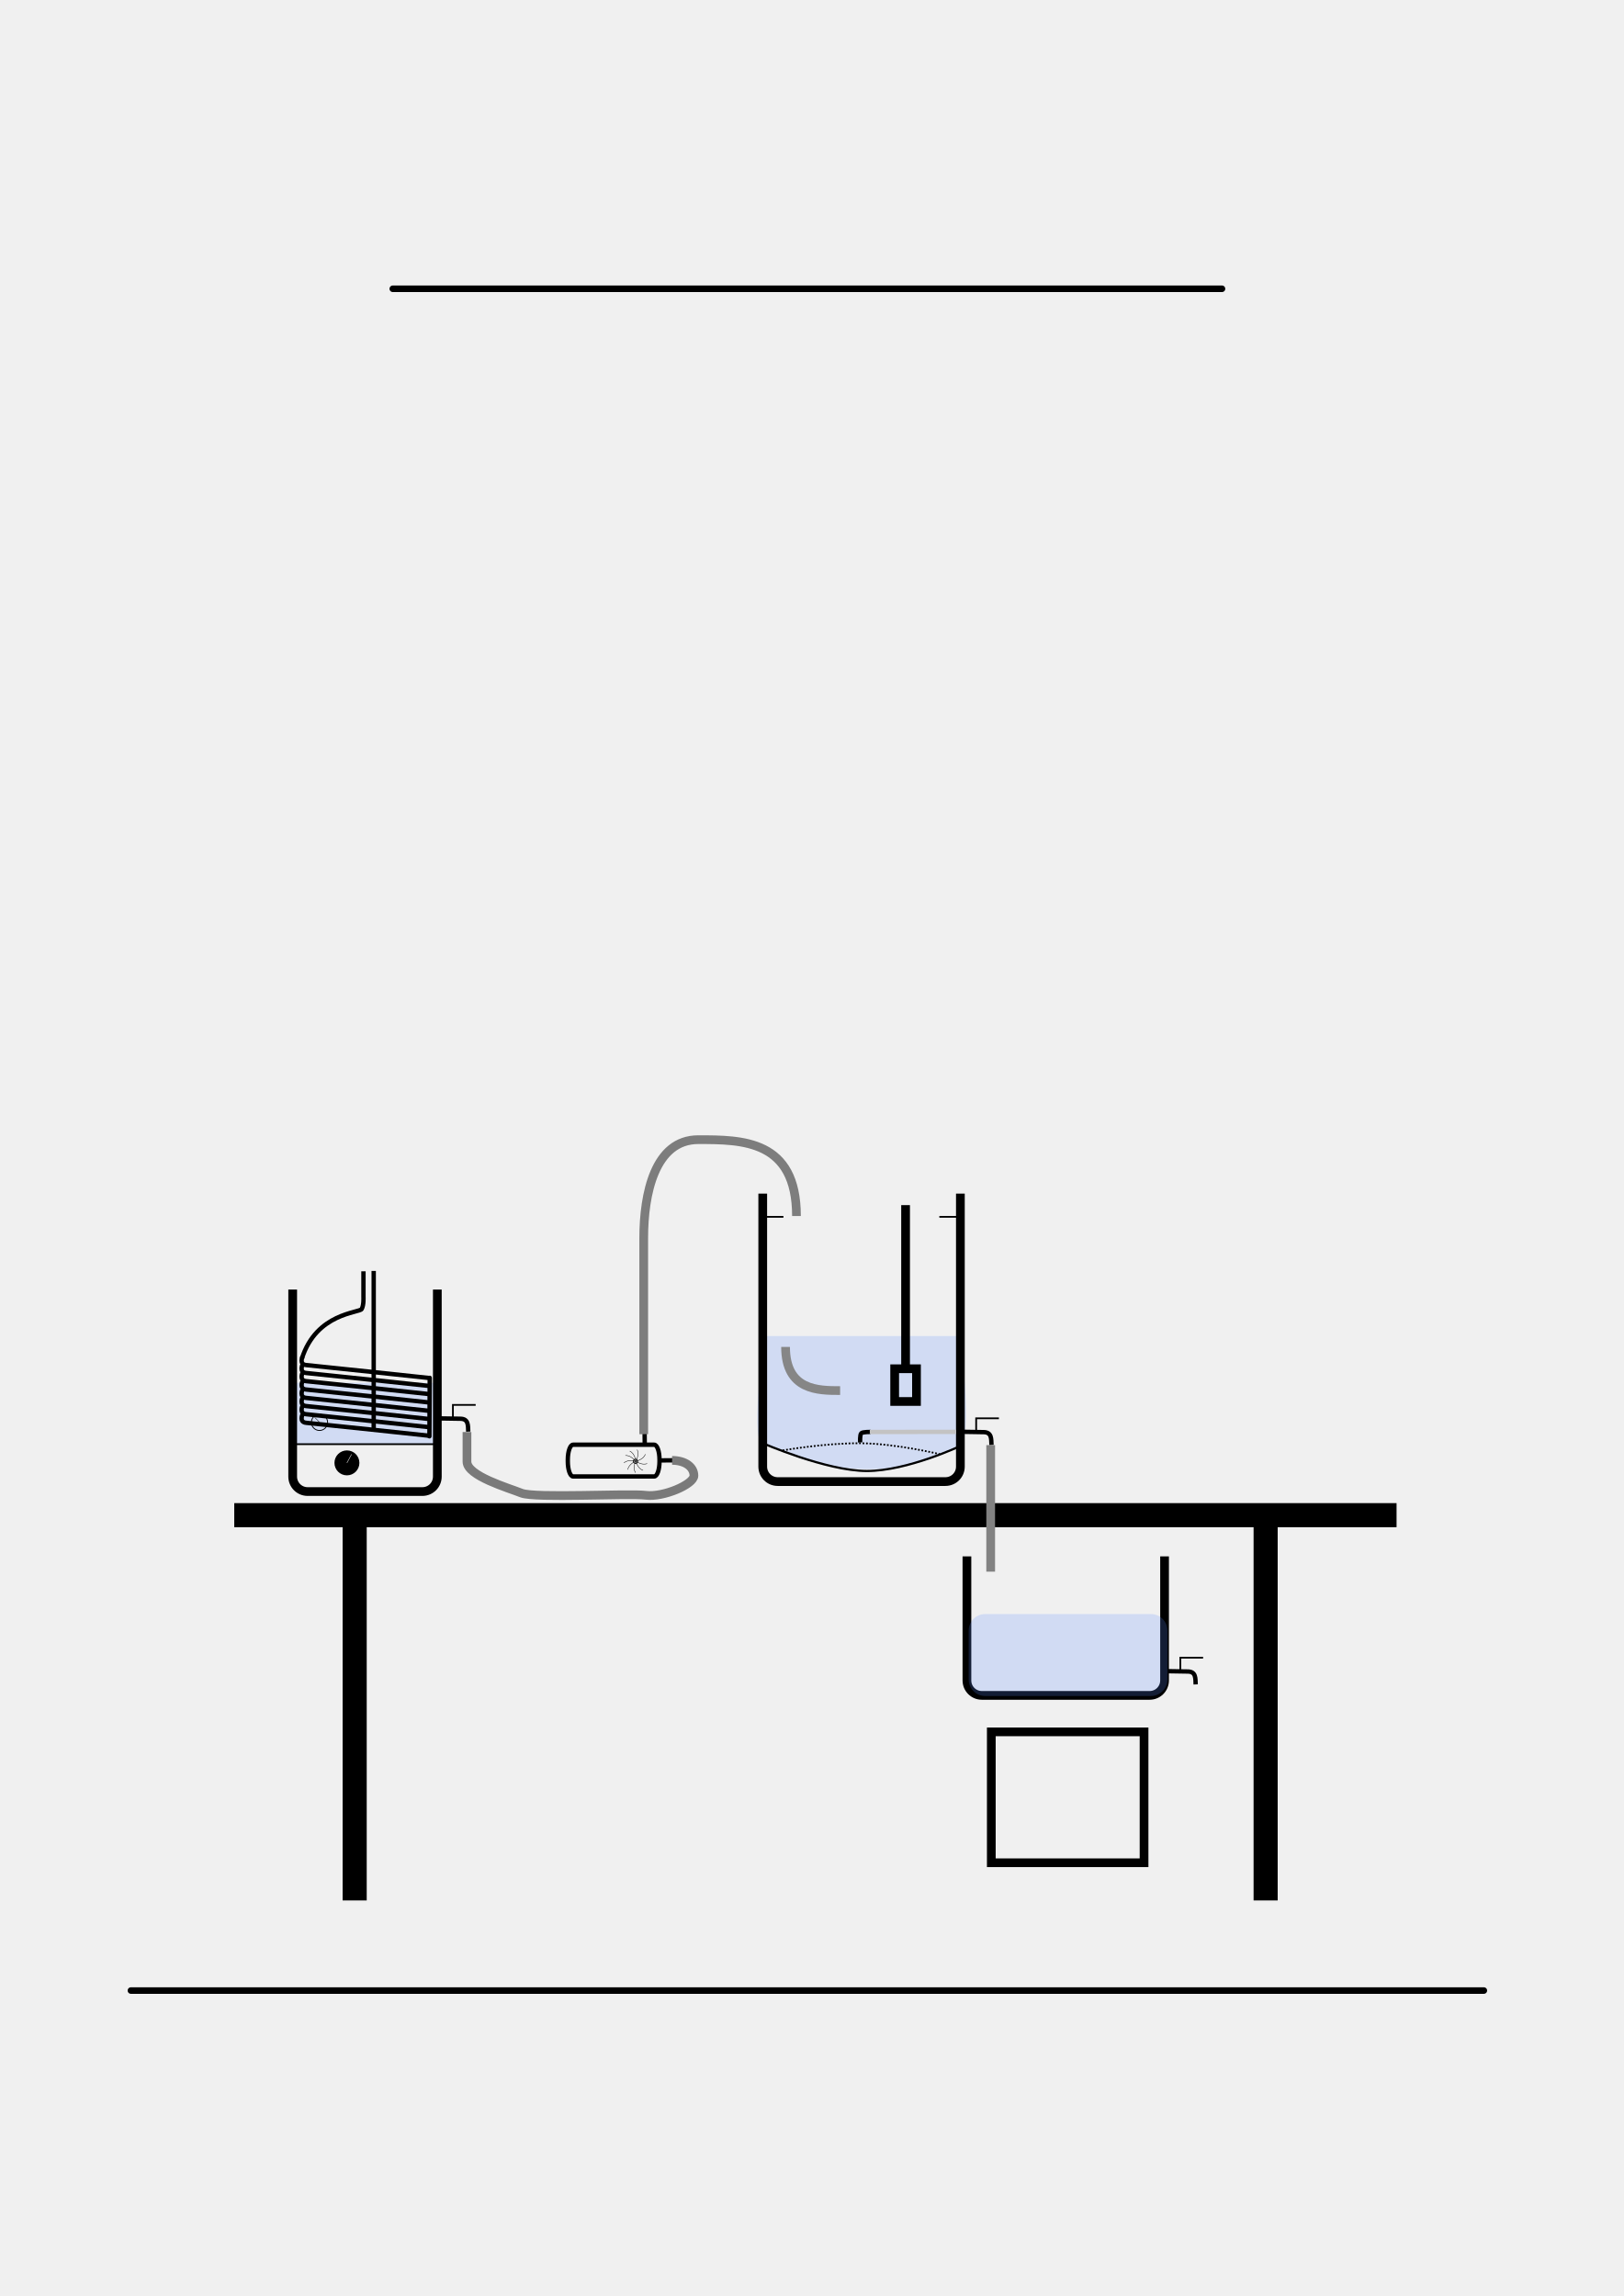
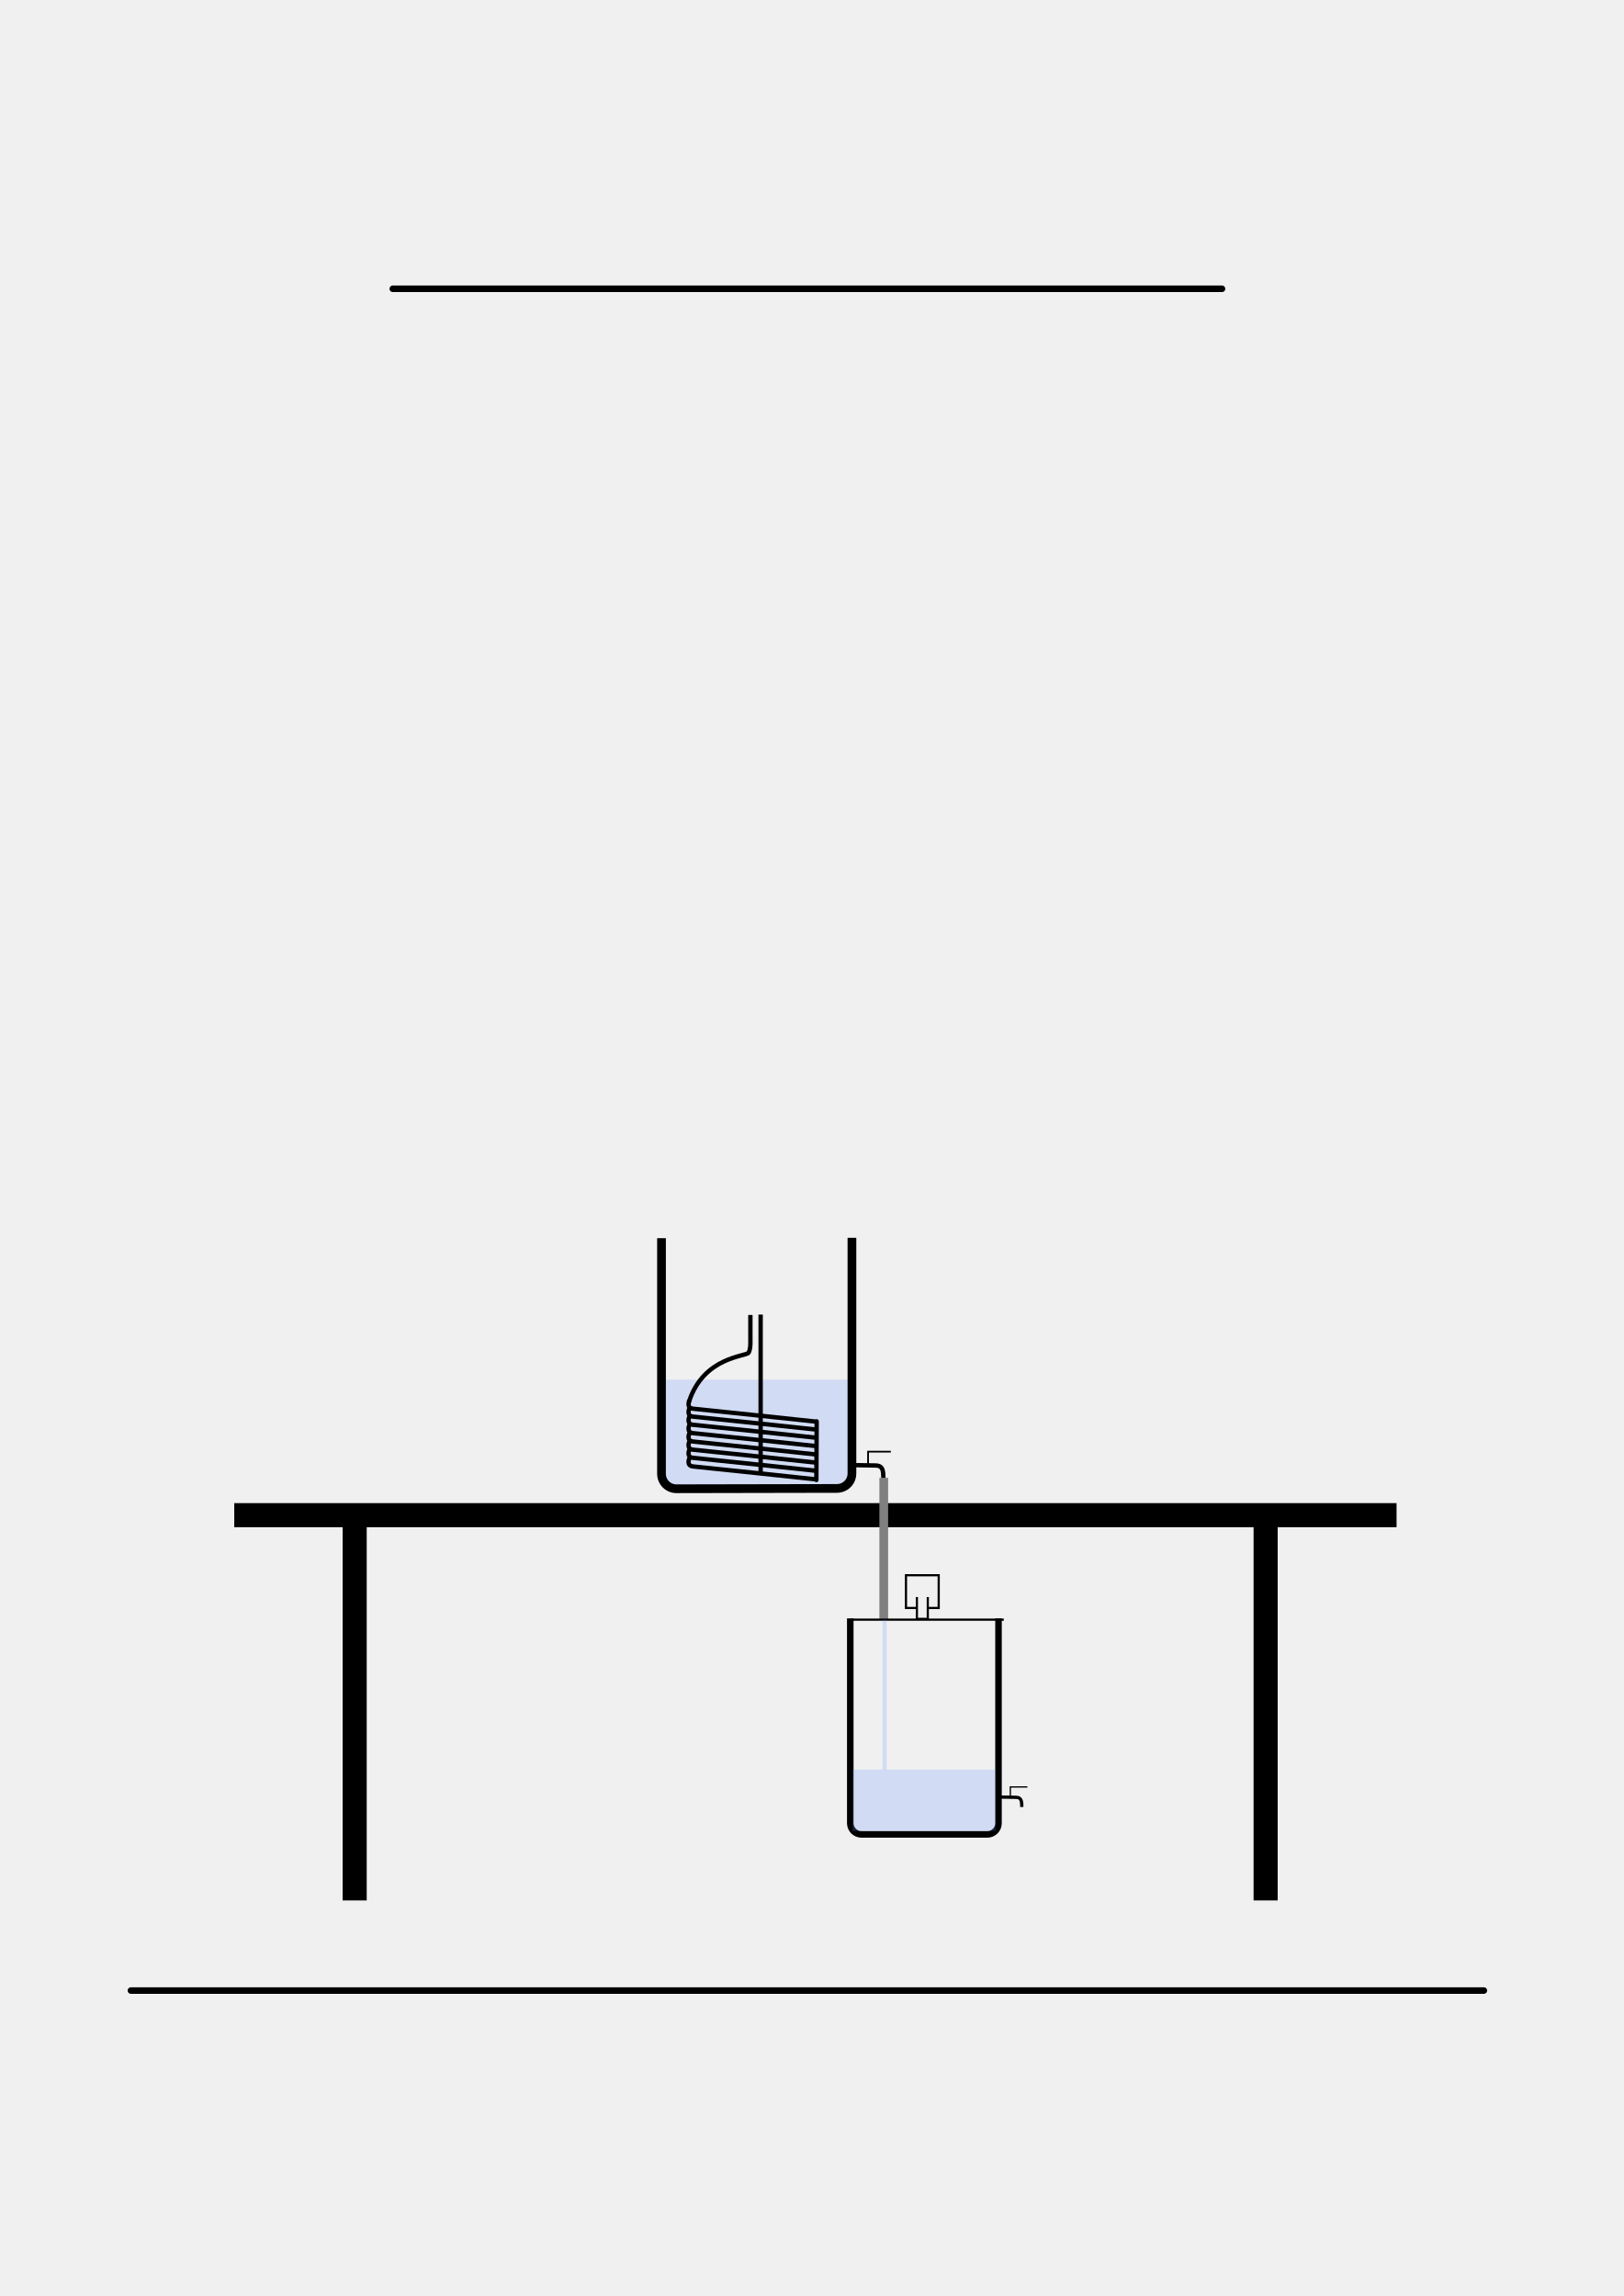
<svg xmlns="http://www.w3.org/2000/svg" width="744.094" height="1052.362" id="svg2" version="1.1">
  <defs id="defs4" />
  <g id="layer1">
    <flowRoot xml:space="preserve" id="flowRoot2987" style="font-size:14px;font-style:normal;font-variant:normal;font-weight:normal;font-stretch:normal;line-height:125%;letter-spacing:0px;word-spacing:0px;fill:#000000;fill-opacity:1;stroke:none;font-family:Andika;-inkscape-font-specification:Andika" transform="translate(121.4062,2.313433)">
      <flowRegion id="flowRegion2989">
        <rect id="rect2991" width="265.165" height="41.669" x="101.015" y="927.356" />
      </flowRegion>
      <flowPara id="flowPara2993" style="font-style:normal;font-variant:normal;font-weight:normal;font-stretch:normal;text-align:center;text-anchor:middle;font-family:EB Garamond;-inkscape-font-specification:EB Garamond">Brewery Instructions</flowPara>
      <flowPara id="flowPara2997" style="font-style:normal;font-variant:normal;font-weight:normal;font-stretch:normal;text-align:center;text-anchor:middle;font-family:EB Garamond;-inkscape-font-specification:EB Garamond">Page 10</flowPara>
      <flowPara id="flowPara2995" style="font-style:normal;font-variant:normal;font-weight:normal;font-stretch:normal;text-align:center;text-anchor:middle;font-family:EB Garamond;-inkscape-font-specification:EB Garamond">Page</flowPara>
    </flowRoot>
    <flowRoot xml:space="preserve" id="flowRoot3003" style="font-size:14px;font-style:normal;font-variant:normal;font-weight:normal;font-stretch:normal;line-height:125%;letter-spacing:0px;word-spacing:0px;fill:#000000;fill-opacity:1;stroke:none;font-family:Andika;-inkscape-font-specification:Andika">
      <flowRegion id="flowRegion3005">
        <rect id="rect3007" width="621.429" height="77.143" x="58.571" y="55.219" />
      </flowRegion>
-       <flowPara id="flowPara3009" style="font-size:56px">Clean</flowPara>
+       <flowPara id="flowPara3009" style="font-size:56px">Transfer to fermenter</flowPara>
    </flowRoot>
    <flowRoot xml:space="preserve" id="flowRoot3011" style="font-size:14px;font-style:normal;font-variant:normal;font-weight:normal;font-stretch:normal;line-height:125%;letter-spacing:0px;word-spacing:0px;fill:#000000;fill-opacity:1;stroke:none;font-family:Andika;-inkscape-font-specification:Andika">
      <flowRegion id="flowRegion3013">
        <rect id="rect3015" width="621.429" height="407.143" x="58.571" y="155.219" />
      </flowRegion>
-       <flowPara id="flowPara11325">Remove all the washed grain from the keg. </flowPara>
-       <flowPara id="flowPara11904">Spray the urn, keg and pot with water and rub any deposits off with a paper towel. </flowPara>
-       <flowPara id="flowPara11906">Add 10 L of water  back to the urn and heat it to boiling again. </flowPara>
-       <flowPara id="flowPara11908">When boiled, add some "keg and line cleaner". </flowPara>
-       <flowPara id="flowPara11910">Connect the pump to the tap on the urn with the out hose going to the keg. </flowPara>
-       <flowPara id="flowPara11912">Open the tap on the urn and turn on the pump to move all the water to the keg (with the keg tap closed). </flowPara>
-       <flowPara id="flowPara11914">Put any used hoses, spoons etc in the keg and make sure they get submerged. </flowPara>
-       <flowPara id="flowPara11916">When all the water is in the keg, open the tap and let it flow into the pot.</flowPara>
-       <flowPara id="flowPara12205">Finally give everything a final spray with water and dry with a tea towel. </flowPara>
+       <flowPara id="flowPara11325">When the wort has cooled to below 30 C, we can put it in the  sterilized fermenter and pitch the yeast. If adding hops at this stage, the hops bag MUST be sterilized (or don't use a bag and we can filter later). Just gravity feed the wort down to the fermenter.</flowPara>
+       <flowPara id="flowPara3034" />
+       <flowPara id="flowPara3036">Note - for sterilizing mix up one heaped teaspoon of keg and line cleaner in the spray bottle, and then after cleaning the fermenter with water + paper towel, spray all surfaces with the spray bottle (don't wipe off). </flowPara>
+       <flowPara id="flowPara3038" />
+       <flowPara id="flowPara3040" />
      <flowPara id="flowPara11323" />
    </flowRoot>
    <path style="fill:none;stroke:#000000;stroke-width:3;stroke-linecap:round;stroke-linejoin:miter;stroke-opacity:1;stroke-miterlimit:4;stroke-dasharray:none" d="m 60,912.362 620,0" id="path3043" />
    <path id="path3047" d="m 180,132.362 380,0" style="fill:none;stroke:#000000;stroke-width:3;stroke-linecap:round;stroke-linejoin:miter;stroke-opacity:1;stroke-miterlimit:4;stroke-dasharray:none" />
    <path style="fill:none;stroke:#000000;stroke-width:11.037;stroke-linecap:butt;stroke-linejoin:miter;stroke-miterlimit:4;stroke-opacity:1;stroke-dasharray:none" d="m 107.353,694.472 532.647,0" id="path3930" />
    <path style="fill:none;stroke:#000000;stroke-width:11.037;stroke-linecap:butt;stroke-linejoin:miter;stroke-miterlimit:4;stroke-opacity:1;stroke-dasharray:none" d="m 580,694.472 0,176.59" id="path3932" />
    <path style="fill:none;stroke:#000000;stroke-width:11.037;stroke-linecap:butt;stroke-linejoin:miter;stroke-miterlimit:4;stroke-opacity:1;stroke-dasharray:none" d="m 162.538,694.472 0,176.59" id="path3934" />
-     <rect style="fill:#5b8bff;fill-opacity:0.209;stroke:none" id="rect5029" width="65.648" height="28.208" x="135" y="633.791" ry="0" />
-     <g id="layer1-3" transform="matrix(0.2,0,0,0.2,113.2711,560.0322)">
-       <path id="rect2985" d="m 435.714,155.219 0,428.571 c 0,18.994 -15.291,34.286 -34.286,34.286 l -262.857,0 c -18.994,0 -34.286,-15.291 -34.286,-34.286 l 0,-428.571" style="fill:none;stroke:#000000;stroke-width:20;stroke-miterlimit:4;stroke-opacity:1;stroke-dashoffset:0" />
-       <path transform="translate(-47.14286,2.857143)" d="m 294.286,549.505 c 0,10.257 -8.315,18.571 -18.571,18.571 -10.257,0 -18.571,-8.315 -18.571,-18.571 0,-10.257 8.315,-18.571 18.571,-18.571 10.257,0 18.571,8.315 18.571,18.571 z" id="path3756" style="fill:#000000;fill-opacity:1;stroke:#000000;stroke-width:20;stroke-miterlimit:4;stroke-opacity:1;stroke-dasharray:none;stroke-dashoffset:0" />
-       <path transform="translate(-110,-90)" style="fill:none;stroke:#000000;stroke-width:2;stroke-miterlimit:4;stroke-opacity:1;stroke-dasharray:none;stroke-dashoffset:0" id="path3758" d="m 294.286,549.505 c 0,10.257 -8.315,18.571 -18.571,18.571 -10.257,0 -18.571,-8.315 -18.571,-18.571 0,-10.257 8.315,-18.571 18.571,-18.571 10.257,0 18.571,8.315 18.571,18.571 z" />
-       <path id="path3760" d="m 107.143,509.505 330,0" style="fill:none;stroke:#000000;stroke-width:4;stroke-linecap:butt;stroke-linejoin:miter;stroke-miterlimit:4;stroke-opacity:1;stroke-dasharray:none" />
-       <path id="path3762" d="M 165.665,459.15 154.553,447.786" style="fill:none;stroke:#000000;stroke-width:1px;stroke-linecap:butt;stroke-linejoin:miter;stroke-opacity:1" />
-       <path id="path3764" d="m 228.571,552.541 10.536,-19.821" style="fill:none;stroke:#ffffff;stroke-width:1px;stroke-linecap:butt;stroke-linejoin:miter;stroke-opacity:1" />
-       <path id="path3768" d="m 435.376,450.311 c 0,0 29.043,0.667 53.086,0.88 19.088,0.169 17.372,15.684 18.086,29.579" style="fill:none;stroke:#000000;stroke-width:10;stroke-linecap:butt;stroke-linejoin:miter;stroke-miterlimit:4;stroke-opacity:1;stroke-dasharray:none" />
-       <path id="path3774" d="m 471.429,454.505 0,-35 52.143,0" style="fill:none;stroke:#000000;stroke-width:4;stroke-linecap:butt;stroke-linejoin:miter;stroke-miterlimit:4;stroke-opacity:1;stroke-dasharray:none" />
-     </g>
-     <g id="layer1-6" transform="matrix(0.2,0,0,0.2,96.25475,504.0622)">
+     <rect style="fill:#5b8bff;fill-opacity:0.209;stroke:none" id="rect5029" width="85.179" height="49" x="304.821" y="632.362" ry="0" />
+     <path style="fill:none;stroke:#000000;stroke-width:4;stroke-miterlimit:4;stroke-opacity:1;stroke-dashoffset:0" d="m 390.414,567.362 0,108 c 0,3.799 -3.058,6.85 -6.857,6.857 L 310,682.362 c -3.799,0.007 -6.857,-3.058 -6.857,-6.857 l 0,-108" id="rect2985" />
+     <path style="fill:none;stroke:#000000;stroke-width:2;stroke-linecap:butt;stroke-linejoin:miter;stroke-miterlimit:4;stroke-opacity:1;stroke-dasharray:none" d="m 390.599,671.521 c 0,0 5.809,0.133 10.617,0.176 3.818,0.034 3.474,3.137 3.617,5.916" id="path3768" />
+     <path style="fill:none;stroke:#000000;stroke-width:0.8;stroke-linecap:butt;stroke-linejoin:miter;stroke-miterlimit:4;stroke-opacity:1;stroke-dasharray:none" d="m 397.809,672.359 0,-7 10.429,0" id="path3774" />
+     <g id="layer1-6" transform="matrix(0.2,0,0,0.2,273.5762,524.0622)">
      <path id="path3847" d="m 210.617,592.743 c 33.335,-104.551 131.825,-104.046 136.876,-113.137 5.051,-9.091 4.041,-27.274 4.041,-27.274 l 0,-59.094" style="fill:none;stroke:#000000;stroke-width:10;stroke-linecap:butt;stroke-linejoin:miter;stroke-miterlimit:4;stroke-opacity:1;stroke-dasharray:none" />
      <path id="path3849" d="m 375,755.124 0,-362.762" style="fill:none;stroke:#000000;stroke-width:10;stroke-linecap:butt;stroke-linejoin:miter;stroke-miterlimit:4;stroke-opacity:1;stroke-dasharray:none" />
      <path id="path3851" d="m 211.964,588.791 c 0,0 -8.571,17.857 8.571,19.286 17.143,1.429 285,30 285,30" style="fill:none;stroke:#000000;stroke-width:10;stroke-linecap:butt;stroke-linejoin:miter;stroke-miterlimit:4;stroke-opacity:1;stroke-dasharray:none" />
      <path style="fill:none;stroke:#000000;stroke-width:10;stroke-linecap:butt;stroke-linejoin:miter;stroke-miterlimit:4;stroke-opacity:1;stroke-dasharray:none" d="m 211.964,606.973 c 0,0 -8.571,17.857 8.571,19.286 17.143,1.429 285,30 285,30" id="path3853" />
      <path id="path3855" d="m 211.964,625.661 c 0,0 -8.571,17.857 8.571,19.286 17.143,1.429 285,30 285,30" style="fill:none;stroke:#000000;stroke-width:10;stroke-linecap:butt;stroke-linejoin:miter;stroke-miterlimit:4;stroke-opacity:1;stroke-dasharray:none" />
      <path style="fill:none;stroke:#000000;stroke-width:10;stroke-linecap:butt;stroke-linejoin:miter;stroke-miterlimit:4;stroke-opacity:1;stroke-dasharray:none" d="m 211.964,644.854 c 0,0 -8.571,17.857 8.571,19.286 17.143,1.429 285,30 285,30" id="path3857" />
      <path id="path3859" d="m 211.964,664.047 c 0,0 -8.571,17.857 8.571,19.286 17.143,1.429 285,30 285,30" style="fill:none;stroke:#000000;stroke-width:10;stroke-linecap:butt;stroke-linejoin:miter;stroke-miterlimit:4;stroke-opacity:1;stroke-dasharray:none" />
      <path style="fill:none;stroke:#000000;stroke-width:10;stroke-linecap:butt;stroke-linejoin:miter;stroke-miterlimit:4;stroke-opacity:1;stroke-dasharray:none" d="m 211.964,682.735 c 0,0 -8.571,17.857 8.571,19.286 17.143,1.429 285,30 285,30" id="path3861" />
      <path id="path3863" d="m 211.964,701.423 c 0,0 -8.571,17.857 8.571,19.286 17.143,1.429 285,30 285,30" style="fill:none;stroke:#000000;stroke-width:10;stroke-linecap:butt;stroke-linejoin:miter;stroke-miterlimit:4;stroke-opacity:1;stroke-dasharray:none" />
      <path style="fill:none;stroke:#000000;stroke-width:10;stroke-linecap:butt;stroke-linejoin:miter;stroke-miterlimit:4;stroke-opacity:1;stroke-dasharray:none" d="m 211.964,721.121 c 0,0 -8.571,17.857 8.571,19.286 17.143,1.429 285,30 285,30" id="path3865" />
      <path id="path3867" d="m 503.393,637.362 -0.714,133.929" style="fill:none;stroke:#000000;stroke-width:10;stroke-linecap:round;stroke-linejoin:miter;stroke-miterlimit:4;stroke-opacity:1;stroke-dasharray:none" />
    </g>
-     <path style="fill:#5b8bff;fill-opacity:0.209;stroke:none" d="m 350,612.362 90,0 c 0,0 6.063,46.362 0,50 -25,15 -60,15 -91.226,-1.626 C 344.305,658.357 350,612.362 350,612.362 z" id="rect12196" />
-     <g id="layer1-69" transform="matrix(0.2,0,0,0.2,323.8773,512.3961)">
-       <path id="rect2985-2" d="m 581.176,173.402 0,625.714 c 0,18.994 -15.291,34.286 -34.286,34.286 l -384.286,0 c -18.994,0 -34.286,-15.291 -34.286,-34.286 l 0,-625.714" style="fill:none;stroke:#000000;stroke-width:20;stroke-miterlimit:4;stroke-opacity:1;stroke-dashoffset:0" />
-       <path id="path3760-5" d="m 132.605,226.662 43.117,0" style="fill:none;stroke:#000000;stroke-width:4;stroke-linecap:butt;stroke-linejoin:miter;stroke-miterlimit:4;stroke-opacity:1;stroke-dasharray:none" />
-       <path id="path3768-1" d="m 581.284,719.208 c 0,0 29.043,0.667 53.086,0.88 19.088,0.169 17.372,15.684 18.086,29.579" style="fill:none;stroke:#000000;stroke-width:10;stroke-linecap:butt;stroke-linejoin:miter;stroke-miterlimit:4;stroke-opacity:1;stroke-dasharray:none" />
-       <path id="path3774-8" d="m 617.337,723.402 0,-35 52.143,0" style="fill:none;stroke:#000000;stroke-width:4;stroke-linecap:butt;stroke-linejoin:miter;stroke-miterlimit:4;stroke-opacity:1;stroke-dasharray:none" />
-       <path style="fill:none;stroke:#000000;stroke-width:4;stroke-linecap:butt;stroke-linejoin:miter;stroke-miterlimit:4;stroke-opacity:1;stroke-dasharray:none" d="m 532.962,226.662 43.117,0" id="path3795" />
-       <path id="path3797" d="m 126.891,744.831 c 0,0 147.272,64.325 240.065,64.325 92.793,0 214.619,-57.507 214.619,-57.507" style="fill:none;stroke:#000000;stroke-width:5;stroke-linecap:butt;stroke-linejoin:miter;stroke-miterlimit:4;stroke-opacity:1;stroke-dasharray:none" />
-       <path id="path3799" d="m 174.033,761.973 c 0,0 97.143,-17.143 178.571,-16.429 81.429,0.714 181.429,25 181.429,25" style="fill:none;stroke:#000000;stroke-width:4;stroke-linecap:butt;stroke-linejoin:miter;stroke-miterlimit:4;stroke-opacity:1;stroke-dasharray:4, 4;stroke-dashoffset:0" />
-       <path id="path3801" d="m 351.444,743.67 c 0,0 -0.739,-17.789 2.589,-20.982 3.662,-3.513 21.518,-2.98 21.518,-2.98" style="fill:none;stroke:#000000;stroke-width:10;stroke-linecap:butt;stroke-linejoin:miter;stroke-miterlimit:4;stroke-opacity:1;stroke-dasharray:none" />
-       <path id="path3803" d="m 373.651,719.685 197.506,-0.253" style="fill:none;stroke:#c3c3c3;stroke-width:10;stroke-linecap:butt;stroke-linejoin:miter;stroke-miterlimit:4;stroke-opacity:1;stroke-dasharray:none" />
+     <path style="fill:none;stroke:#808080;stroke-width:4;stroke-linecap:butt;stroke-linejoin:miter;stroke-miterlimit:4;stroke-opacity:1;stroke-dasharray:none" d="m 405,677.362 c 0,20 0,15 0,35 0,20 0,25 0,30" id="path11329" />
+     <g id="g11474" transform="translate(1.785714,7.5)">
+       <path id="rect2985-7" d="m 455.799,734.291 0,93.857 c 0,2.849 -2.294,5.143 -5.143,5.143 l -57.643,0 c -2.849,0 -5.143,-2.294 -5.143,-5.143 l 0,-93.857" style="fill:none;stroke:#000000;stroke-width:3;stroke-miterlimit:4;stroke-opacity:1;stroke-dashoffset:0" />
+       <path id="path3768-5" d="m 455.815,816.162 c 0,0 4.356,0.1 7.963,0.132 2.863,0.025 2.606,2.353 2.713,4.437" style="fill:none;stroke:#000000;stroke-width:1.5;stroke-linecap:butt;stroke-linejoin:miter;stroke-miterlimit:4;stroke-opacity:1;stroke-dasharray:none" />
+       <path id="path3774-0" d="m 461.223,816.791 0,-5.25 7.821,0" style="fill:none;stroke:#000000;stroke-width:0.6;stroke-linecap:butt;stroke-linejoin:miter;stroke-miterlimit:4;stroke-opacity:1;stroke-dasharray:none" />
    </g>
-     <g id="layer1-1" transform="matrix(0.2,0,0,0.2,203.0316,531.5076)">
-       <rect rx="12.122" ry="34.286" y="653.352" x="285.873" height="72.731" width="210.112" id="rect3888" style="fill:none;stroke:#000000;stroke-width:10;stroke-linecap:round;stroke-miterlimit:4;stroke-opacity:1;stroke-dasharray:none;stroke-dashoffset:0" />
-       <path id="path3890" d="m 444.72,664.716 c 6.061,11.869 -3.283,26.517 -3.283,26.517" style="fill:none;stroke:#000000;stroke-width:1px;stroke-linecap:butt;stroke-linejoin:miter;stroke-opacity:1" />
-       <path style="fill:none;stroke:#000000;stroke-width:1px;stroke-linecap:butt;stroke-linejoin:miter;stroke-opacity:1" d="m 427.786,667.941 c 12.111,5.562 13.851,22.848 13.851,22.848" id="path3892" />
-       <path id="path3894" d="m 417.922,678.107 c 13.291,-0.985 23.17,13.307 23.17,13.307" style="fill:none;stroke:#000000;stroke-width:1px;stroke-linecap:butt;stroke-linejoin:miter;stroke-opacity:1" />
-       <path style="fill:none;stroke:#000000;stroke-width:1px;stroke-linecap:butt;stroke-linejoin:miter;stroke-opacity:1" d="m 414.542,695.065 c 9.808,-9.024 26.425,-3.953 26.425,-3.953" id="path3896" />
-       <path id="path3898" d="m 423.342,710.503 c 2.107,-13.16 18.291,-19.476 18.291,-19.476" style="fill:none;stroke:#000000;stroke-width:1px;stroke-linecap:butt;stroke-linejoin:miter;stroke-opacity:1" />
-       <path style="fill:none;stroke:#000000;stroke-width:1px;stroke-linecap:butt;stroke-linejoin:miter;stroke-opacity:1" d="m 441,717.403 c -7.202,-11.214 0.653,-26.711 0.653,-26.711" id="path3900" />
-       <path id="path3902" d="m 458.317,712.075 c -12.691,-4.068 -16.494,-21.021 -16.494,-21.021" style="fill:none;stroke:#000000;stroke-width:1px;stroke-linecap:butt;stroke-linejoin:miter;stroke-opacity:1" />
-       <path style="fill:none;stroke:#000000;stroke-width:1px;stroke-linecap:butt;stroke-linejoin:miter;stroke-opacity:1" d="m 467.679,696.538 c -12.357,4.993 -26.125,-5.603 -26.125,-5.603" id="path3904" />
-       <path id="path3906" d="m 463.544,675.101 c -4.355,12.595 -21.39,16.012 -21.39,16.012" style="fill:none;stroke:#000000;stroke-width:1px;stroke-linecap:butt;stroke-linejoin:miter;stroke-opacity:1" />
-       <path transform="translate(4.545687,3.282996)" d="m 437.396,688.076 c 0,0.488 -0.396,0.884 -0.884,0.884 -0.488,0 -0.884,-0.396 -0.884,-0.884 0,-0.488 0.396,-0.884 0.884,-0.884 0.488,0 0.884,0.396 0.884,0.884 z" id="path3908" style="fill:none;stroke:#000000;stroke-width:10;stroke-linecap:round;stroke-miterlimit:4;stroke-opacity:1;stroke-dasharray:none;stroke-dashoffset:0" />
-       <path id="path3910" d="m 462.145,653.099 -0.253,-27.779" style="fill:none;stroke:#000000;stroke-width:10;stroke-linecap:butt;stroke-linejoin:miter;stroke-miterlimit:4;stroke-opacity:1;stroke-dasharray:none" />
-       <path style="fill:none;stroke:#000000;stroke-width:10;stroke-linecap:butt;stroke-linejoin:miter;stroke-miterlimit:4;stroke-opacity:1;stroke-dasharray:none" d="m 498.889,689.339 27.779,-0.253" id="path3912" />
-     </g>
-     <g id="layer1-63" transform="matrix(0.2,0,0,0.2,417.4487,610.3958)">
-       <path id="rect2985-7" d="m 581.176,514.834 0,284.283 c 0,18.994 -15.291,34.286 -34.286,34.286 l -384.286,0 c -18.994,0 -34.286,-15.291 -34.286,-34.286 l 0,-284.283" style="fill:none;stroke:#000000;stroke-width:20;stroke-miterlimit:4;stroke-opacity:1;stroke-dashoffset:0" />
-       <path id="path3768-13" d="m 581.284,777.797 c 0,0 29.043,0.667 53.086,0.88 19.088,0.169 17.372,15.684 18.086,29.579" style="fill:none;stroke:#000000;stroke-width:10;stroke-linecap:butt;stroke-linejoin:miter;stroke-miterlimit:4;stroke-opacity:1;stroke-dasharray:none" />
-       <path id="path3774-4" d="m 617.337,781.991 0,-35 52.143,0" style="fill:none;stroke:#000000;stroke-width:4;stroke-linecap:butt;stroke-linejoin:miter;stroke-miterlimit:4;stroke-opacity:1;stroke-dasharray:none" />
-     </g>
-     <rect style="fill:none;stroke:#000000;stroke-width:4;stroke-linecap:round;stroke-miterlimit:4;stroke-opacity:1;stroke-dasharray:none;stroke-dashoffset:0" id="rect12188" width="70" height="60" x="454.286" y="793.791" />
-     <path style="fill:none;stroke:#828282;stroke-width:4;stroke-linecap:butt;stroke-linejoin:miter;stroke-opacity:1;stroke-miterlimit:4;stroke-dasharray:none" d="m 454,662.362 0,58" id="path12190" />
-     <path style="fill:none;stroke:#7a7a7a;stroke-width:4;stroke-linecap:butt;stroke-linejoin:miter;stroke-opacity:1;stroke-miterlimit:4;stroke-dasharray:none" d="m 308,669.362 c 6,0 10,3 10,7 0,4 -14,10 -22,9 -8,-1 -50.857,1.446 -57,-1 -6.143,-2.446 -25,-7.868 -25,-14.434 0,-6.566 0,-13.566 0,-13.566" id="path12192" />
-     <path style="fill:none;stroke:#7d7d7d;stroke-width:4;stroke-linecap:butt;stroke-linejoin:miter;stroke-opacity:1;stroke-miterlimit:4;stroke-dasharray:none" d="m 295,657.362 c 0,-2 0,-70 0,-90 0,-20 5,-45 25,-45 20,0 45,0 45,35" id="path12194" />
-     <rect ry="7.569" y="739.794" x="443.917" height="37.569" width="91.083" id="rect12199" style="fill:#5b8bff;fill-opacity:0.209;stroke:none" />
-     <path style="fill:none;stroke:#868686;stroke-width:4;stroke-linecap:butt;stroke-linejoin:miter;stroke-opacity:1;stroke-miterlimit:4;stroke-dasharray:none" d="m 360,617.362 c 0,20 15,20 25,20" id="path12201" />
-     <path style="fill:none;stroke:#000000;stroke-width:4;stroke-linecap:butt;stroke-linejoin:miter;stroke-opacity:1;stroke-miterlimit:4;stroke-dasharray:none" d="m 415,552.362 0,75 -5,0 0,15 10,0 0,-15 -5,0" id="path12203" />
+     <path style="fill:none;stroke:#000000;stroke-width:1px;stroke-linecap:butt;stroke-linejoin:miter;stroke-opacity:1" d="m 390,742.362 70,0" id="path11479" />
+     <path style="fill:none;stroke:#000000;stroke-width:1px;stroke-linecap:butt;stroke-linejoin:miter;stroke-opacity:1" d="m 415.179,722.005 0,15 5,0 0,-5 0,10 5,0 0,-10 0,5 5,0 0,-15 z" id="path11481" />
+     <rect ry="0" y="811.033" x="390.66" height="28.208" width="65.648" id="rect11483" style="fill:#5b8bff;fill-opacity:0.209;stroke:none" />
+     <rect style="fill:#5b8bff;fill-opacity:0.209;stroke:none" id="rect11485" width="1.882" height="68.614" x="404.423" y="742.469" ry="0" />
  </g>
</svg>
